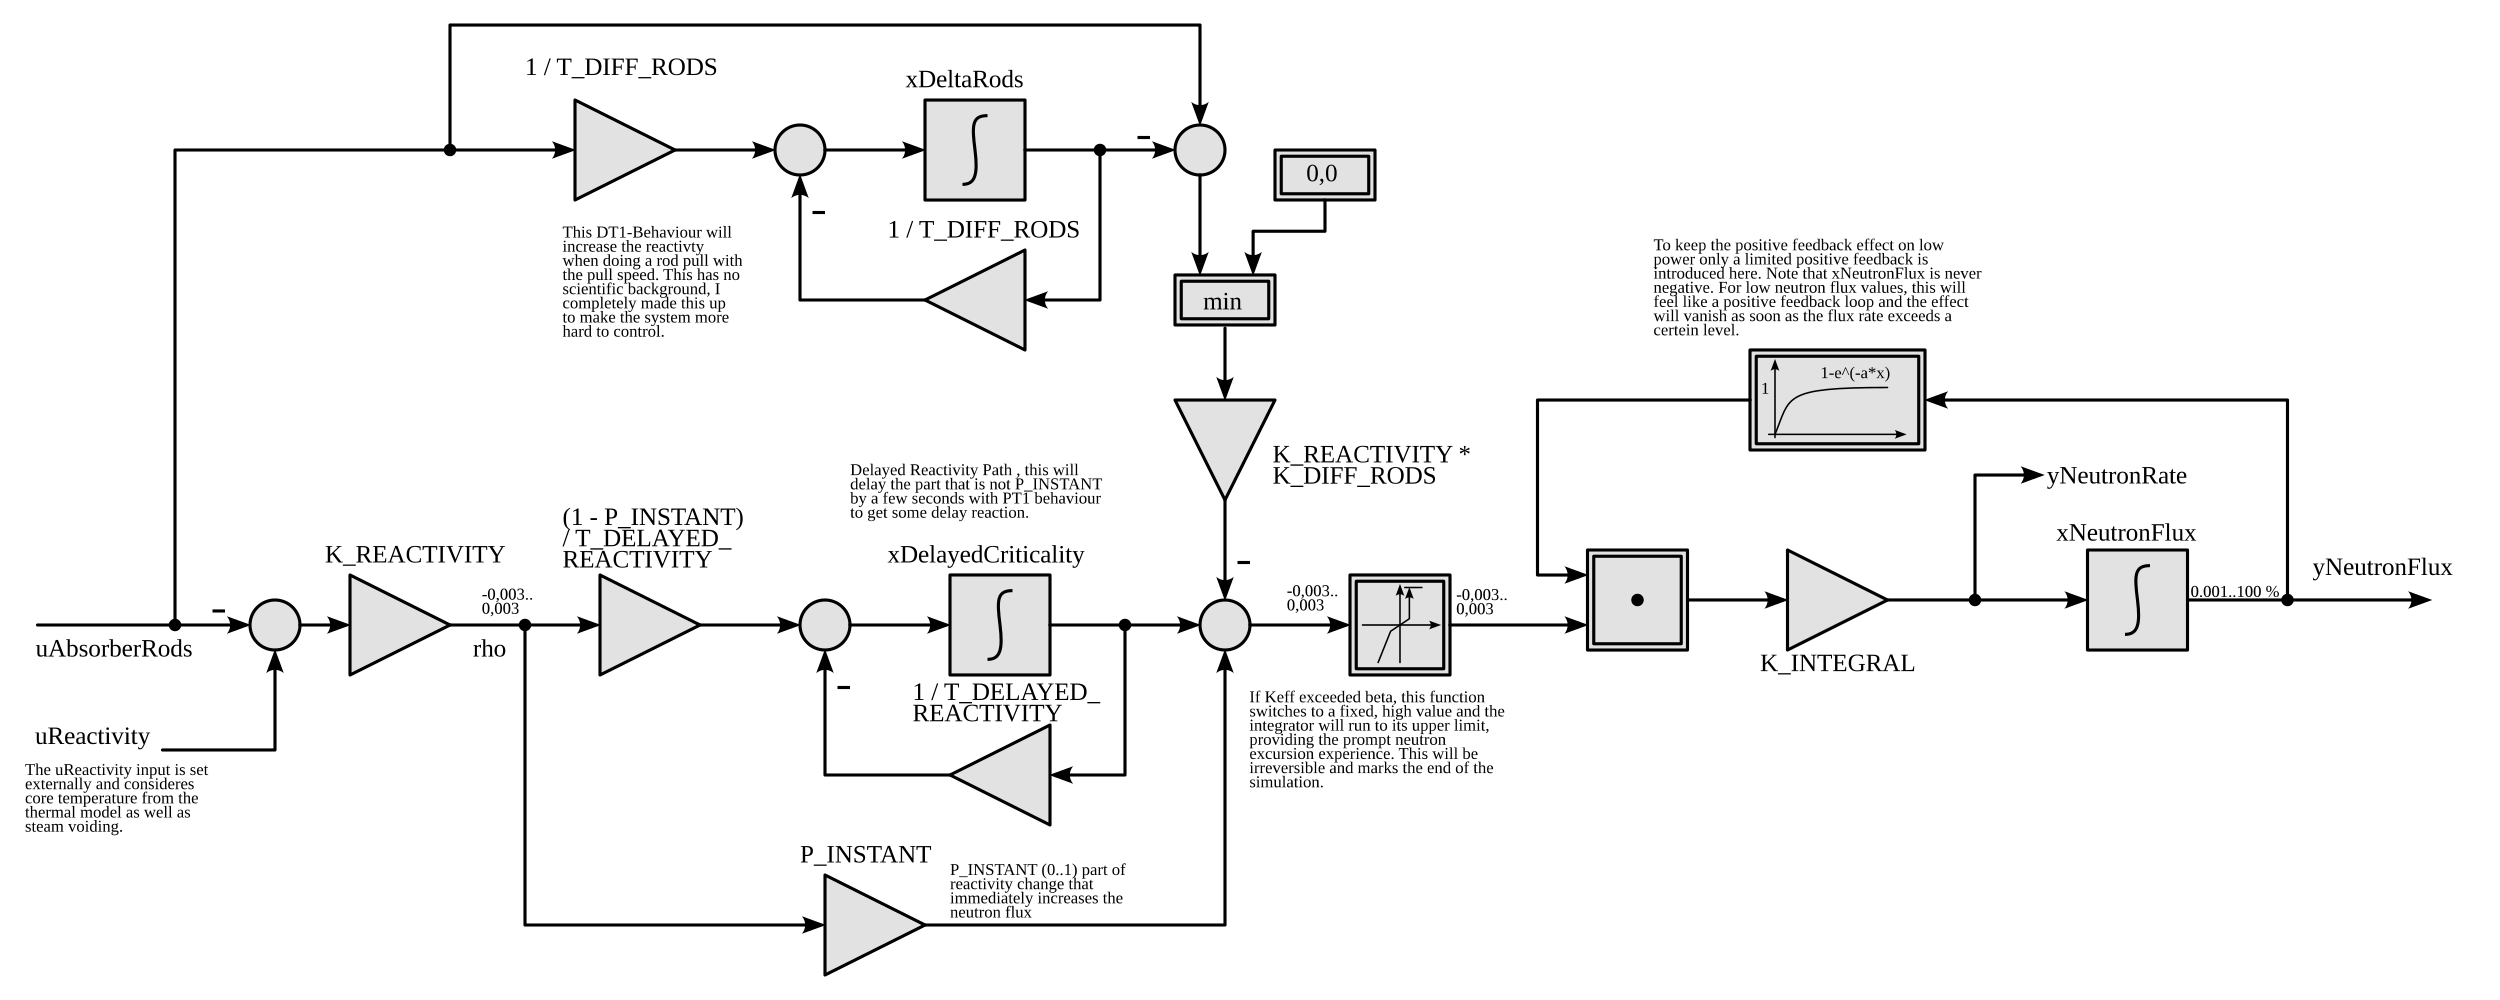
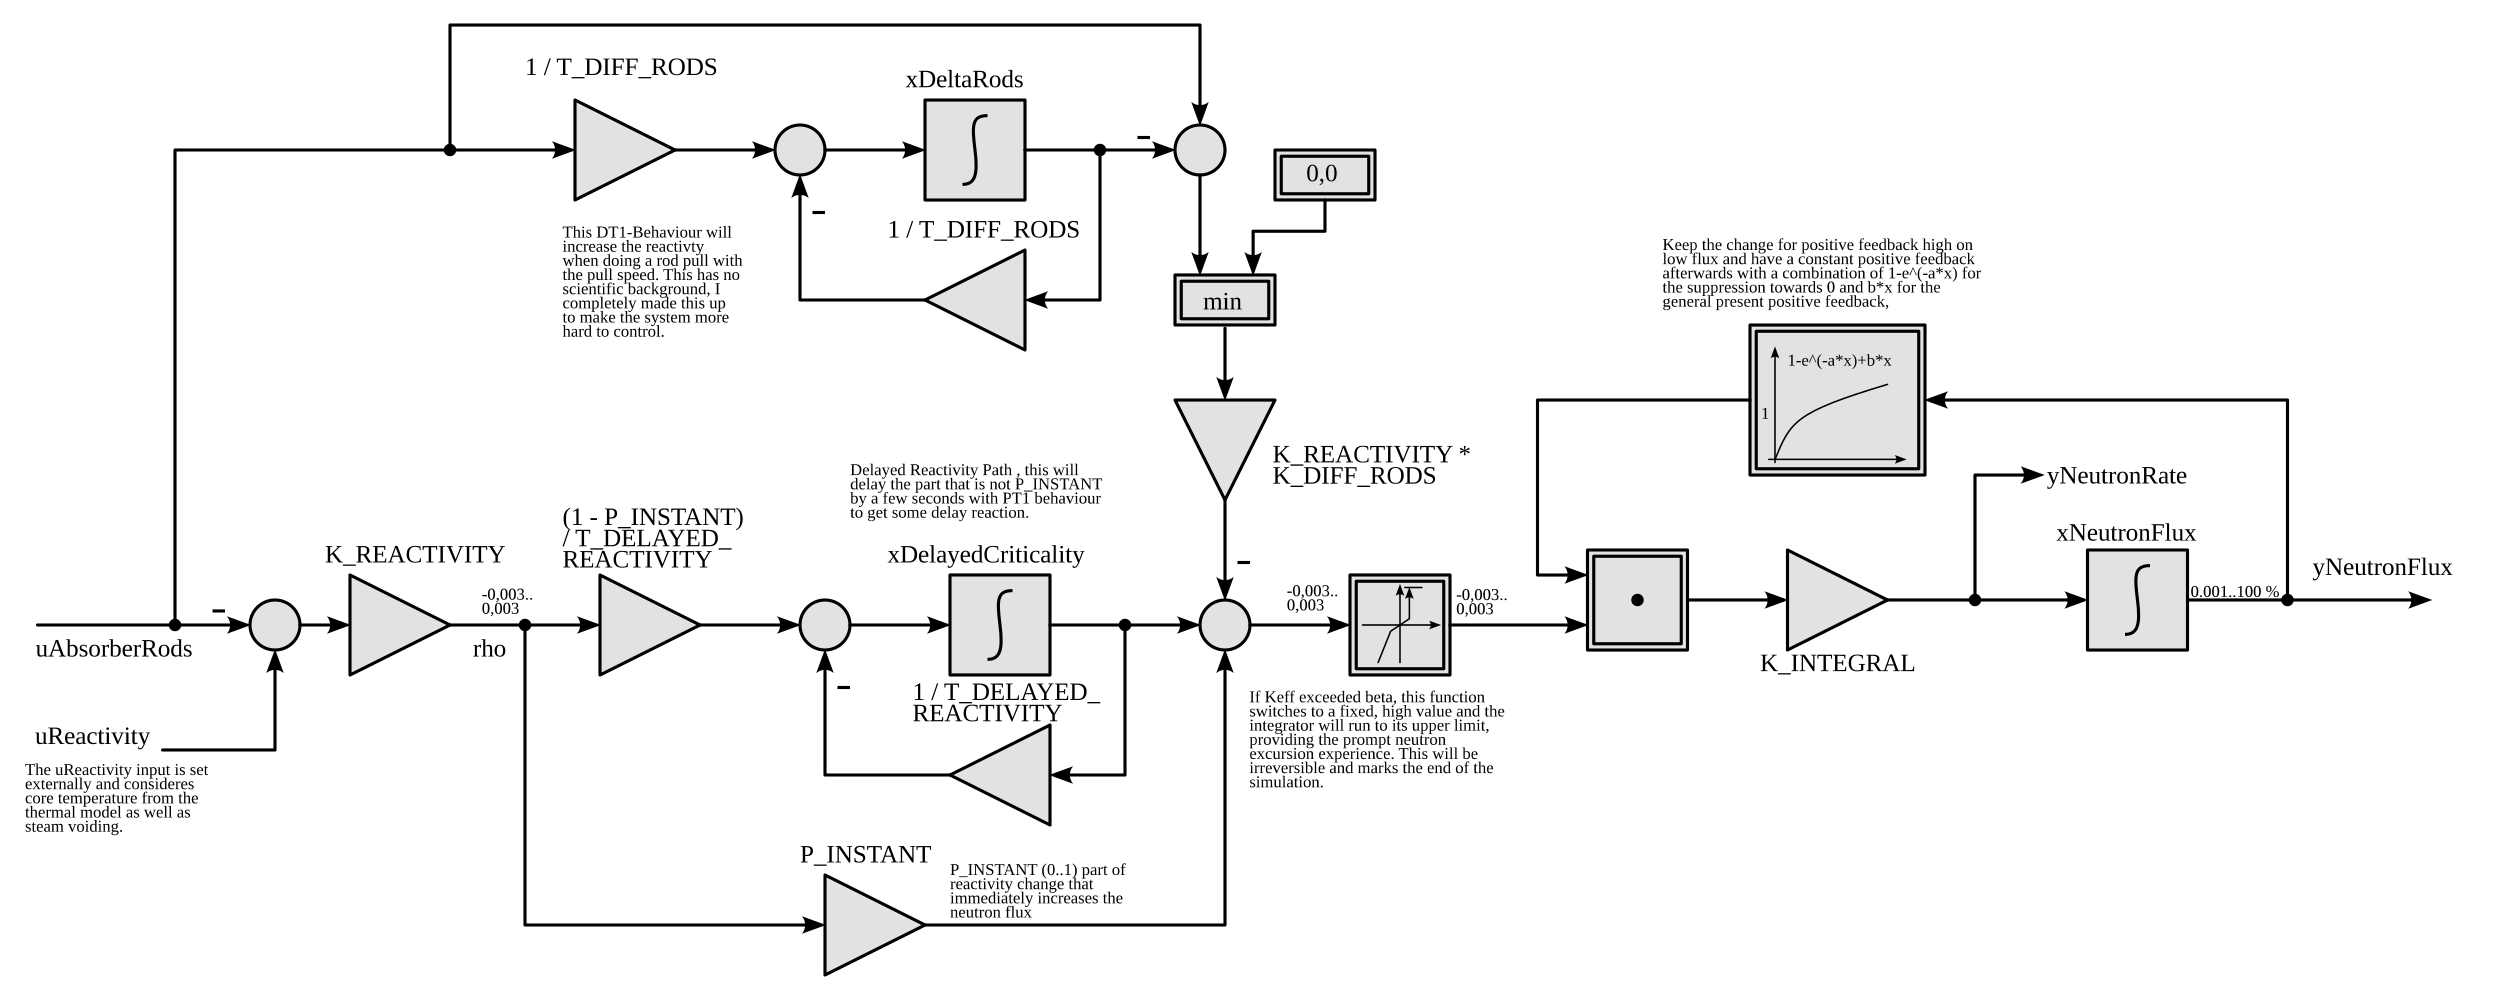
<svg xmlns="http://www.w3.org/2000/svg" width="800" height="320" viewBox="0 0 211.667 84.667" version="1.1" id="svg1">
  <defs id="defs1">
    <rect x="84" y="96" width="24" height="20" id="rect25" />
    <rect x="252" y="104" width="68" height="40" id="rect8" />
    <rect x="408" y="304" width="68" height="20" id="rect7" />
    <marker style="overflow:visible" id="marker26" refX="0" refY="0" orient="auto-start-reverse" markerWidth="1" markerHeight="1" viewBox="0 0 1 1" preserveAspectRatio="xMidYMid">
      <path transform="scale(0.7)" d="M -2,-4 9,0 -2,4 c 2,-2.33 2,-5.66 0,-8 z" style="fill:context-stroke;fill-rule:evenodd;stroke:none" id="path26" />
    </marker>
    <marker style="overflow:visible" id="marker26-7" refX="0" refY="0" orient="auto-start-reverse" markerWidth="1" markerHeight="1" viewBox="0 0 1 1" preserveAspectRatio="xMidYMid">
      <path transform="scale(0.7)" d="M -2,-4 9,0 -2,4 c 2,-2.33 2,-5.66 0,-8 z" style="fill:context-stroke;fill-rule:evenodd;stroke:none" id="path26-2" />
    </marker>
    <marker style="overflow:visible" id="marker26-6" refX="0" refY="0" orient="auto-start-reverse" markerWidth="1" markerHeight="1" viewBox="0 0 1 1" preserveAspectRatio="xMidYMid">
      <path transform="scale(0.7)" d="M -2,-4 9,0 -2,4 c 2,-2.33 2,-5.66 0,-8 z" style="fill:context-stroke;fill-rule:evenodd;stroke:none" id="path26-0" />
    </marker>
    <marker style="overflow:visible" id="marker26-9" refX="0" refY="0" orient="auto-start-reverse" markerWidth="1" markerHeight="1" viewBox="0 0 1 1" preserveAspectRatio="xMidYMid">
      <path transform="scale(0.7)" d="M -2,-4 9,0 -2,4 c 2,-2.33 2,-5.66 0,-8 z" style="fill:context-stroke;fill-rule:evenodd;stroke:none" id="path26-8" />
    </marker>
    <marker style="overflow:visible" id="marker26-60" refX="0" refY="0" orient="auto-start-reverse" markerWidth="1" markerHeight="1" viewBox="0 0 1 1" preserveAspectRatio="xMidYMid">
      <path transform="scale(0.7)" d="M -2,-4 9,0 -2,4 c 2,-2.33 2,-5.66 0,-8 z" style="fill:context-stroke;fill-rule:evenodd;stroke:none" id="path26-3" />
    </marker>
    <marker style="overflow:visible" id="marker26-60-8-8" refX="0" refY="0" orient="auto-start-reverse" markerWidth="1" markerHeight="1" viewBox="0 0 1 1" preserveAspectRatio="xMidYMid">
      <path transform="scale(0.7)" d="M -2,-4 9,0 -2,4 c 2,-2.33 2,-5.66 0,-8 z" style="fill:context-stroke;fill-rule:evenodd;stroke:none" id="path26-3-3-0" />
    </marker>
    <marker style="overflow:visible" id="marker26-14" refX="0" refY="0" orient="auto-start-reverse" markerWidth="1" markerHeight="1" viewBox="0 0 1 1" preserveAspectRatio="xMidYMid">
      <path transform="scale(0.7)" d="M -2,-4 9,0 -2,4 c 2,-2.33 2,-5.66 0,-8 z" style="fill:context-stroke;fill-rule:evenodd;stroke:none" id="path26-23" />
    </marker>
    <marker style="overflow:visible" id="marker26-14-8" refX="0" refY="0" orient="auto-start-reverse" markerWidth="1" markerHeight="1" viewBox="0 0 1 1" preserveAspectRatio="xMidYMid">
      <path transform="scale(0.7)" d="M -2,-4 9,0 -2,4 c 2,-2.33 2,-5.66 0,-8 z" style="fill:context-stroke;fill-rule:evenodd;stroke:none" id="path26-23-5" />
    </marker>
    <rect x="408" y="304" width="32" height="27.786" id="rect7-1" />
    <rect x="408" y="304" width="44" height="27.786" id="rect7-1-1" />
    <marker style="overflow:visible" id="marker26-60-8-8-8" refX="0" refY="0" orient="auto-start-reverse" markerWidth="1" markerHeight="1" viewBox="0 0 1 1" preserveAspectRatio="xMidYMid">
      <path transform="scale(0.7)" d="M -2,-4 9,0 -2,4 c 2,-2.33 2,-5.66 0,-8 z" style="fill:context-stroke;fill-rule:evenodd;stroke:none" id="path26-3-3-0-9" />
    </marker>
    <marker style="overflow:visible" id="marker26-60-2" refX="0" refY="0" orient="auto-start-reverse" markerWidth="1" markerHeight="1" viewBox="0 0 1 1" preserveAspectRatio="xMidYMid">
      <path transform="scale(0.7)" d="M -2,-4 9,0 -2,4 c 2,-2.33 2,-5.66 0,-8 z" style="fill:context-stroke;fill-rule:evenodd;stroke:none" id="path26-3-9" />
    </marker>
    <rect x="252" y="104" width="68" height="40" id="rect8-7" />
    <rect x="408" y="304" width="56" height="27.786" id="rect7-1-11" />
    <rect x="408" y="304" width="44.085" height="11.706" id="rect7-1-11-0" />
    <marker style="overflow:visible" id="marker26-6-6" refX="0" refY="0" orient="auto-start-reverse" markerWidth="1" markerHeight="1" viewBox="0 0 1 1" preserveAspectRatio="xMidYMid">
      <path transform="scale(0.7)" d="M -2,-4 9,0 -2,4 c 2,-2.33 2,-5.66 0,-8 z" style="fill:context-stroke;fill-rule:evenodd;stroke:none" id="path26-0-0" />
    </marker>
    <marker style="overflow:visible" id="marker26-60-8-8-8-9" refX="0" refY="0" orient="auto-start-reverse" markerWidth="1" markerHeight="1" viewBox="0 0 1 1" preserveAspectRatio="xMidYMid">
      <path transform="scale(0.7)" d="M -2,-4 9,0 -2,4 c 2,-2.33 2,-5.66 0,-8 z" style="fill:context-stroke;fill-rule:evenodd;stroke:none" id="path26-3-3-0-9-3" />
    </marker>
  </defs>
  <g id="layer1">
    <rect style="fill:#e2e2e2;fill-opacity:1;stroke:#000000;stroke-width:0.265;stroke-linecap:round;stroke-linejoin:round;stroke-opacity:1" id="rect1" width="8.467" height="8.467" x="176.742" y="46.567" />
    <rect style="fill:#e2e2e2;fill-opacity:1;stroke:#000000;stroke-width:0.265;stroke-linecap:round;stroke-linejoin:round;stroke-opacity:1" id="rect1-8" width="8.467" height="8.467" x="114.3" y="48.683" />
    <rect style="fill:#e2e2e2;fill-opacity:1;stroke:#000000;stroke-width:0.265;stroke-linecap:round;stroke-linejoin:round;stroke-opacity:1" id="rect1-8-5" width="8.467" height="8.467" x="80.433" y="48.683" />
    <rect style="fill:#e2e2e2;fill-opacity:1;stroke:#000000;stroke-width:0.265;stroke-linecap:round;stroke-linejoin:round;stroke-opacity:1" id="rect1-8-5-7" width="8.467" height="8.467" x="78.317" y="8.467" />
    <path style="fill:#e2e2e2;fill-opacity:1;stroke:#000000;stroke-width:0.265;stroke-linecap:round;stroke-linejoin:round;stroke-opacity:1" d="m 151.342,46.567 1e-5,8.467 8.467,-4.233 z" id="path1" />
    <path style="fill:#e2e2e2;fill-opacity:1;stroke:#000000;stroke-width:0.265;stroke-linecap:round;stroke-linejoin:round;stroke-opacity:1" d="m 48.683,8.467 10e-6,8.467 L 57.15,12.7 Z" id="path1-2" />
    <path style="fill:#e2e2e2;fill-opacity:1;stroke:#000000;stroke-width:0.265;stroke-linecap:round;stroke-linejoin:round;stroke-opacity:1" d="m 69.85,74.083 10e-6,8.467 8.467,-4.233 z" id="path1-11" />
    <path style="fill:#e2e2e2;fill-opacity:1;stroke:#000000;stroke-width:0.265;stroke-linecap:round;stroke-linejoin:round;stroke-opacity:1" d="m 50.8,48.683 1e-5,8.467 8.467,-4.233 z" id="path1-11-4" />
    <path style="fill:#e2e2e2;fill-opacity:1;stroke:#000000;stroke-width:0.265;stroke-linecap:round;stroke-linejoin:round;stroke-opacity:1" d="m 29.633,48.683 1e-5,8.467 8.467,-4.233 z" id="path1-11-4-2" />
    <path style="fill:#e2e2e2;fill-opacity:1;stroke:#000000;stroke-width:0.265;stroke-linecap:round;stroke-linejoin:round;stroke-opacity:1" d="m 107.95,33.867 -8.467,1e-5 4.233,8.467 z" id="path1-1" />
    <path style="fill:#e2e2e2;fill-opacity:1;stroke:#000000;stroke-width:0.265;stroke-linecap:round;stroke-linejoin:round;stroke-opacity:1" d="m 86.783,29.633 -10e-6,-8.467 -8.467,4.233 z" id="path1-1-2" />
    <path style="fill:#e2e2e2;fill-opacity:1;stroke:#000000;stroke-width:0.265;stroke-linecap:round;stroke-linejoin:round;stroke-opacity:1" d="m 88.9,69.85 -10e-6,-8.467 -8.467,4.233 z" id="path1-1-2-1" />
    <circle style="fill:#e2e2e2;fill-opacity:1;stroke:#000000;stroke-width:0.265;stroke-linecap:round;stroke-linejoin:round;stroke-opacity:1" id="path2" cx="103.717" cy="52.917" r="2.117" />
    <circle style="fill:#e2e2e2;fill-opacity:1;stroke:#000000;stroke-width:0.265;stroke-linecap:round;stroke-linejoin:round;stroke-opacity:1" id="path2-7" cx="69.85" cy="52.917" r="2.117" />
    <circle style="fill:#e2e2e2;fill-opacity:1;stroke:#000000;stroke-width:0.265;stroke-linecap:round;stroke-linejoin:round;stroke-opacity:1" id="path2-7-9-9" cx="23.283" cy="52.917" r="2.117" />
    <circle style="fill:#e2e2e2;fill-opacity:1;stroke:#000000;stroke-width:0.265;stroke-linecap:round;stroke-linejoin:round;stroke-opacity:1" id="path2-9" cx="67.733" cy="12.7" r="2.117" />
    <circle style="fill:#e2e2e2;fill-opacity:1;stroke:#000000;stroke-width:0.265;stroke-linecap:round;stroke-linejoin:round;stroke-opacity:1" id="path2-5" cx="101.6" cy="12.7" r="2.117" />
    <rect style="fill:#e2e2e2;fill-opacity:1;stroke:#000000;stroke-width:0.265;stroke-linecap:round;stroke-linejoin:round;stroke-opacity:1" id="rect26-0-8" width="7.408" height="7.408" x="114.829" y="49.212" />
    <rect style="fill:#e2e2e2;fill-opacity:1;stroke:#000000;stroke-width:0.265;stroke-linecap:round;stroke-linejoin:round;stroke-opacity:1" id="rect26-1" width="8.467" height="4.233" x="107.95" y="12.7" />
    <rect style="fill:#e2e2e2;fill-opacity:1;stroke:#000000;stroke-width:0.265;stroke-linecap:round;stroke-linejoin:round;stroke-opacity:1" id="rect26-0-1" width="7.408" height="3.175" x="108.479" y="13.229" />
    <text xml:space="preserve" style="font-size:2.117px;line-height:0.85;text-align:start;writing-mode:lr-tb;direction:ltr;text-anchor:start;fill:#000000;fill-opacity:1;stroke:none;stroke-width:0.265;stroke-linecap:round;stroke-linejoin:round;stroke-opacity:1" x="110.596" y="15.346" id="text30-5">
      <tspan id="tspan30-2" style="stroke-width:0.265" x="110.596" y="15.346">0,0</tspan>
    </text>
    <rect style="fill:#e2e2e2;fill-opacity:1;stroke:#000000;stroke-width:0.265;stroke-linecap:round;stroke-linejoin:round;stroke-opacity:1" id="rect26-8" width="8.467" height="4.233" x="99.483" y="23.283" />
    <rect style="fill:#e2e2e2;fill-opacity:1;stroke:#000000;stroke-width:0.265;stroke-linecap:round;stroke-linejoin:round;stroke-opacity:1" id="rect26-0-82" width="7.408" height="3.175" x="100.013" y="23.812" />
    <text xml:space="preserve" style="font-size:2.117px;line-height:0.85;text-align:start;writing-mode:lr-tb;direction:ltr;text-anchor:start;fill:#000000;fill-opacity:1;stroke:none;stroke-width:0.265;stroke-linecap:round;stroke-linejoin:round;stroke-opacity:1" x="101.865" y="26.194" id="text30-4">
      <tspan id="tspan30-5" style="stroke-width:0.265" x="101.865" y="26.194">min</tspan>
    </text>
    <path style="fill:none;fill-opacity:1;stroke:#000000;stroke-width:0.265;stroke-linecap:butt;stroke-linejoin:round;stroke-dasharray:none;stroke-opacity:1" d="m 182.033,47.89 c -1.323,0 -1.321,0.81 -1.058,2.91 0.265,2.117 0,2.91 -1.058,2.91" id="path33" />
    <path style="fill:none;fill-opacity:1;stroke:#000000;stroke-width:0.265;stroke-linecap:butt;stroke-linejoin:round;stroke-dasharray:none;stroke-opacity:1" d="m 85.725,50.006 c -1.323,0 -1.321,0.81 -1.058,2.91 0.265,2.117 0,2.91 -1.058,2.91" id="path33-8" />
    <path style="fill:none;fill-opacity:1;stroke:#000000;stroke-width:0.265;stroke-linecap:butt;stroke-linejoin:round;stroke-dasharray:none;stroke-opacity:1" d="m 83.608,9.79 c -1.323,0 -1.321,0.81 -1.058,2.91 0.265,2.117 0,2.91 -1.058,2.91" id="path33-7" />
    <path style="fill:none;fill-opacity:1;stroke:#000000;stroke-width:0.132;stroke-linecap:round;stroke-linejoin:round;stroke-dasharray:none;stroke-opacity:1;marker-end:url(#marker26-6)" d="M 118.533,56.092 V 50.271" id="path35" />
    <path style="fill:none;fill-opacity:1;stroke:#000000;stroke-width:0.132;stroke-linecap:round;stroke-linejoin:round;stroke-dasharray:none;stroke-opacity:1;marker-end:url(#marker26-6)" d="m 115.358,52.917 h 5.821" id="path36" />
    <path style="fill:none;fill-opacity:1;stroke:#000000;stroke-width:0.132;stroke-linecap:round;stroke-linejoin:round;stroke-dasharray:none;stroke-opacity:1" d="m 118.942,49.742 h 1.443" id="path36-9" />
    <path style="fill:none;fill-opacity:1;stroke:#000000;stroke-width:0.132;stroke-linecap:round;stroke-linejoin:round;stroke-dasharray:none;stroke-opacity:1;marker-start:url(#marker26-6)" d="m 119.327,50.535 -1e-5,1.852 -1.587,1.058 -1.058,2.646" id="path37" />
-     <rect style="fill:#e2e2e2;fill-opacity:1;stroke:#000000;stroke-width:0.265;stroke-linecap:round;stroke-linejoin:round;stroke-opacity:1" id="rect1-8-18" width="14.817" height="8.467" x="148.167" y="29.633" />
-     <rect style="fill:#e2e2e2;fill-opacity:1;stroke:#000000;stroke-width:0.265;stroke-linecap:round;stroke-linejoin:round;stroke-opacity:1" id="rect26-0-8-7" width="13.758" height="7.408" x="148.696" y="30.162" />
-     <path style="fill:none;fill-opacity:1;stroke:#000000;stroke-width:0.132;stroke-linecap:round;stroke-linejoin:round;stroke-dasharray:none;stroke-opacity:1;marker-end:url(#marker26-6-6)" d="M 150.283,37.042 V 31.221" id="path35-9" />
-     <path style="fill:none;fill-opacity:1;stroke:#000000;stroke-width:0.132;stroke-linecap:round;stroke-linejoin:round;stroke-dasharray:none;stroke-opacity:1;marker-end:url(#marker26-6-6)" d="m 149.754,36.777 h 10.848" id="path36-2" />
-     <path style="fill:none;fill-opacity:1;stroke:#000000;stroke-width:0.132;stroke-linecap:round;stroke-linejoin:round;stroke-dasharray:none;stroke-opacity:1" d="m 159.808,32.808 c -8.996,-10e-7 -8.202,0.794 -9.525,3.969" id="path37-2" />
+     <rect style="fill:#e2e2e2;fill-opacity:1;stroke:#000000;stroke-width:0.265;stroke-linecap:round;stroke-linejoin:round;stroke-opacity:1" id="rect1-8-18" width="14.817" height="12.7" x="148.167" y="27.517" />
+     <rect style="fill:#e2e2e2;fill-opacity:1;stroke:#000000;stroke-width:0.265;stroke-linecap:round;stroke-linejoin:round;stroke-opacity:1" id="rect26-0-8-7" width="13.758" height="11.642" x="148.696" y="28.046" />
+     <path style="fill:none;fill-opacity:1;stroke:#000000;stroke-width:0.132;stroke-linecap:round;stroke-linejoin:round;stroke-dasharray:none;stroke-opacity:1;marker-end:url(#marker26-6-6)" d="M 150.283,39.158 V 30.162" id="path35-9" />
+     <path style="fill:none;fill-opacity:1;stroke:#000000;stroke-width:0.132;stroke-linecap:round;stroke-linejoin:round;stroke-dasharray:none;stroke-opacity:1;marker-end:url(#marker26-6-6)" d="m 149.754,38.894 h 10.848" id="path36-2" />
+     <path style="fill:none;fill-opacity:1;stroke:#000000;stroke-width:0.132;stroke-linecap:round;stroke-linejoin:round;stroke-dasharray:none;stroke-opacity:1" d="m 159.808,32.544 c -7.938,2.381 -8.202,3.175 -9.525,6.35" id="path37-2" />
  </g>
  <g id="layer2">
    <path style="fill:#666666;stroke:#000000;stroke-width:0.265;stroke-linecap:round;stroke-linejoin:round;marker-end:url(#marker26)" d="m 3.175,52.917 16.404,-2e-6" id="path3" />
    <path style="fill:#666666;stroke:#000000;stroke-width:0.265;stroke-linecap:round;stroke-linejoin:round;marker-end:url(#marker26)" d="m 25.4,52.917 2.646,2e-6" id="path4" />
    <path style="fill:#666666;stroke:#000000;stroke-width:0.265;stroke-linecap:round;stroke-linejoin:round;marker-end:url(#marker26)" d="m 38.1,52.917 h 11.113" id="path5" />
    <path style="fill:#666666;stroke:#000000;stroke-width:0.265;stroke-linecap:round;stroke-linejoin:round;marker-end:url(#marker26)" d="m 59.267,52.917 h 6.879" id="path6" />
    <path style="fill:#666666;stroke:#000000;stroke-width:0.265;stroke-linecap:round;stroke-linejoin:round;marker-end:url(#marker26)" d="m 71.967,52.917 6.879,-1e-6" id="path7" />
    <path style="fill:#666666;stroke:#000000;stroke-width:0.265;stroke-linecap:round;stroke-linejoin:round;marker-end:url(#marker26)" d="m 88.9,52.917 11.112,-1e-6" id="path8" />
    <path style="fill:#666666;stroke:#000000;stroke-width:0.265;stroke-linecap:round;stroke-linejoin:round;marker-end:url(#marker26)" d="m 105.833,52.917 6.879,-1e-6" id="path9" />
    <path style="fill:#666666;stroke:#000000;stroke-width:0.265;stroke-linecap:round;stroke-linejoin:round;marker-end:url(#marker26)" d="m 122.767,52.917 h 10.054" id="path10" />
    <path style="fill:#666666;stroke:#000000;stroke-width:0.265;stroke-linecap:round;stroke-linejoin:round;marker-end:url(#marker26)" d="m 142.875,50.8 h 6.879" id="path11" />
    <path style="fill:#666666;stroke:#000000;stroke-width:0.265;stroke-linecap:round;stroke-linejoin:round;marker-end:url(#marker26-60)" d="m 185.208,50.8 h 19.05" id="path11-0" />
    <path style="fill:#666666;stroke:#000000;stroke-width:0.265;stroke-linecap:round;stroke-linejoin:round;marker-end:url(#marker26-60-2)" d="m 159.808,50.8 15.346,-2e-6" id="path11-0-1" />
    <path style="fill:none;stroke:#000000;stroke-width:0.265;stroke-linecap:round;stroke-linejoin:round;marker-end:url(#marker26-60-8-8)" d="M 167.217,50.8 V 40.217 h 4.233" id="path11-0-8-8" />
    <path style="fill:none;stroke:#000000;stroke-width:0.265;stroke-linecap:round;stroke-linejoin:round;marker-end:url(#marker26-60-8-8-8)" d="m 148.167,33.867 h -17.992 v 14.817 h 2.646" id="path11-0-8-8-3" />
    <path style="fill:none;stroke:#000000;stroke-width:0.265;stroke-linecap:round;stroke-linejoin:round;marker-end:url(#marker26-60-8-8-8-9)" d="M 193.675,50.8 V 33.867 h -29.104" id="path11-0-8-8-3-9" />
    <path style="fill:none;stroke:#000000;stroke-width:0.265;stroke-linecap:round;stroke-linejoin:round;marker-end:url(#marker26)" d="m 95.25,52.917 v 12.7 l -4.763,10e-7" id="path12" />
    <path style="fill:none;stroke:#000000;stroke-width:0.265;stroke-linecap:round;stroke-linejoin:round;marker-end:url(#marker26)" d="M 80.433,65.617 H 69.85 V 56.621" id="path13" />
    <path style="fill:none;stroke:#000000;stroke-width:0.265;stroke-linecap:round;stroke-linejoin:round;marker-end:url(#marker26)" d="M 78.317,78.317 H 103.717 V 56.621" id="path15" />
    <path style="fill:none;stroke:#000000;stroke-width:0.265;stroke-linecap:round;stroke-linejoin:round;marker-end:url(#marker26-9)" d="M 38.1,12.7 V 2.117 H 101.6 v 6.879" id="path15-8" />
    <path style="fill:none;stroke:#000000;stroke-width:0.265;stroke-linecap:round;stroke-linejoin:round;marker-end:url(#marker26)" d="m 103.717,42.333 v 6.879" id="path16" />
    <path style="fill:none;stroke:#000000;stroke-width:0.265;stroke-linecap:round;stroke-linejoin:round;marker-end:url(#marker26-14)" d="m 103.717,27.781 v 4.498" id="path16-2" />
    <path style="fill:none;stroke:#000000;stroke-width:0.265;stroke-linecap:round;stroke-linejoin:round;marker-end:url(#marker26-14-8)" d="m 112.183,16.933 v 2.646 h -6.085 v 2.117" id="path16-2-6" />
    <path style="fill:none;stroke:#000000;stroke-width:0.265;stroke-linecap:round;stroke-linejoin:round;marker-end:url(#marker26)" d="m 101.6,14.817 v 6.879" id="path17" />
    <path style="fill:none;stroke:#000000;stroke-width:0.265;stroke-linecap:round;stroke-linejoin:round;marker-end:url(#marker26)" d="m 86.783,12.7 h 11.113" id="path18" />
    <path style="fill:none;stroke:#000000;stroke-width:0.265;stroke-linecap:round;stroke-linejoin:round;marker-end:url(#marker26)" d="m 93.133,12.7 v 12.7 h -4.763" id="path19" />
    <path style="fill:none;stroke:#000000;stroke-width:0.265;stroke-linecap:round;stroke-linejoin:round;marker-end:url(#marker26)" d="M 78.317,25.4 H 67.733 v -8.996" id="path20" />
    <path style="fill:none;stroke:#000000;stroke-width:0.265;stroke-linecap:round;stroke-linejoin:round;marker-end:url(#marker26)" d="m 69.85,12.7 h 6.879" id="path21" />
    <path style="fill:none;stroke:#000000;stroke-width:0.265;stroke-linecap:round;stroke-linejoin:round;marker-end:url(#marker26)" d="m 57.15,12.7 h 6.879" id="path22" />
    <path style="fill:none;stroke:#000000;stroke-width:0.265;stroke-linecap:round;stroke-linejoin:round;marker-end:url(#marker26-7)" d="m 13.758,63.5 h 9.525 l 2.4e-5,-6.879" id="path23-0" />
    <path style="fill:none;stroke:#000000;stroke-width:0.265;stroke-linecap:round;stroke-linejoin:round;marker-end:url(#marker26)" d="M 44.45,52.917 V 78.317 H 68.263" id="path24" />
    <path style="fill:none;stroke:#000000;stroke-width:0.265;stroke-linecap:round;stroke-linejoin:round;marker-end:url(#marker26-6)" d="M 14.817,52.917 V 12.7 h 32.279" id="path24-1" />
    <path style="fill:none;fill-opacity:1;stroke:#000000;stroke-width:0.265;stroke-linecap:butt;stroke-linejoin:round;stroke-dasharray:none;stroke-opacity:1" d="m 104.775,47.625 h 1.058" id="path31" />
    <path style="fill:none;fill-opacity:1;stroke:#000000;stroke-width:0.265;stroke-linecap:butt;stroke-linejoin:round;stroke-dasharray:none;stroke-opacity:1" d="m 96.308,11.642 h 1.058" id="path31-2" />
    <path style="fill:none;fill-opacity:1;stroke:#000000;stroke-width:0.265;stroke-linecap:butt;stroke-linejoin:round;stroke-dasharray:none;stroke-opacity:1" d="m 68.792,17.992 h 1.058" id="path31-4" />
    <path style="fill:none;fill-opacity:1;stroke:#000000;stroke-width:0.265;stroke-linecap:butt;stroke-linejoin:round;stroke-dasharray:none;stroke-opacity:1" d="m 70.908,58.208 h 1.058" id="path31-8" />
    <path style="fill:none;fill-opacity:1;stroke:#000000;stroke-width:0.265;stroke-linecap:butt;stroke-linejoin:round;stroke-dasharray:none;stroke-opacity:1" d="m 17.992,51.726 h 1.058" id="path31-1" />
    <circle style="fill:#000000;fill-opacity:1;stroke-width:0.132;stroke-linecap:round;stroke-linejoin:round" id="path14-7" cx="193.675" cy="50.8" r="0.529" />
    <circle style="fill:#000000;fill-opacity:1;stroke-width:0.132;stroke-linecap:round;stroke-linejoin:round" id="path14-7-29" cx="44.45" cy="52.917" r="0.529" />
    <circle style="fill:#000000;fill-opacity:1;stroke-width:0.132;stroke-linecap:round;stroke-linejoin:round" id="path14-7-4" cx="14.817" cy="52.917" r="0.529" />
    <circle style="fill:#000000;fill-opacity:1;stroke-width:0.132;stroke-linecap:round;stroke-linejoin:round" id="path14-7-5" cx="38.1" cy="12.7" r="0.529" />
    <circle style="fill:#000000;fill-opacity:1;stroke-width:0.132;stroke-linecap:round;stroke-linejoin:round" id="path14-7-1" cx="93.133" cy="12.7" r="0.529" />
    <circle style="fill:#000000;fill-opacity:1;stroke-width:0.132;stroke-linecap:round;stroke-linejoin:round" id="path14-7-20" cx="95.25" cy="52.917" r="0.529" />
    <circle style="fill:#000000;fill-opacity:1;stroke-width:0.132;stroke-linecap:round;stroke-linejoin:round" id="path14-7-7" cx="167.217" cy="50.8" r="0.529" />
    <rect style="fill:#e2e2e2;fill-opacity:1;stroke:#000000;stroke-width:0.265;stroke-linecap:round;stroke-linejoin:round;stroke-opacity:1" id="rect1-8-1-1" width="8.467" height="8.467" x="134.408" y="46.567" />
    <rect style="fill:#e2e2e2;fill-opacity:1;stroke:#000000;stroke-width:0.265;stroke-linecap:round;stroke-linejoin:round;stroke-opacity:1" id="rect26-0-8-6-2" width="7.408" height="7.408" x="134.938" y="47.096" />
    <circle style="fill:#000000;fill-opacity:1;stroke-width:0.132;stroke-linecap:round;stroke-linejoin:round" id="path14-70" cx="138.642" cy="50.8" r="0.529" />
  </g>
  <g id="layer3" style="display:inline">
    <text xml:space="preserve" style="font-size:2.117px;line-height:0.85;text-align:start;writing-mode:lr-tb;direction:ltr;text-anchor:start;fill:none;stroke:#000000;stroke-width:0.265;stroke-linecap:round;stroke-linejoin:round" x="47.625" y="44.45" id="text26">
      <tspan id="tspan26" style="font-size:2.117px;fill:#000000;fill-opacity:1;stroke:none;stroke-width:0.265;stroke-opacity:1" x="47.625" y="44.45">(1 - P_INSTANT)</tspan>
      <tspan style="font-size:2.117px;fill:#000000;fill-opacity:1;stroke:none;stroke-width:0.265;stroke-opacity:1" x="47.625" y="46.249" id="tspan28">/ T_DELAYED_</tspan>
      <tspan style="font-size:2.117px;fill:#000000;fill-opacity:1;stroke:none;stroke-width:0.265;stroke-opacity:1" x="47.625" y="48.048" id="tspan27">REACTIVITY</tspan>
    </text>
    <text xml:space="preserve" style="font-size:2.117px;line-height:0.85;text-align:start;writing-mode:lr-tb;direction:ltr;text-anchor:start;fill:none;stroke:#000000;stroke-width:0.265;stroke-linecap:round;stroke-linejoin:round" x="77.258" y="59.267" id="text26-5">
      <tspan id="tspan26-0" style="font-size:2.117px;fill:#000000;fill-opacity:1;stroke:none;stroke-width:0.265;stroke-opacity:1" x="77.258" y="59.267">1 / T_DELAYED_</tspan>
      <tspan style="font-size:2.117px;fill:#000000;fill-opacity:1;stroke:none;stroke-width:0.265;stroke-opacity:1" x="77.258" y="61.066" id="tspan27-9">REACTIVITY</tspan>
    </text>
    <text xml:space="preserve" style="font-size:2.117px;line-height:0.85;text-align:start;writing-mode:lr-tb;direction:ltr;text-anchor:start;fill:none;stroke:#000000;stroke-width:0.265;stroke-linecap:round;stroke-linejoin:round" x="67.733" y="73.025" id="text26-5-1">
      <tspan style="font-size:2.117px;fill:#000000;fill-opacity:1;stroke:none;stroke-width:0.265;stroke-opacity:1" x="67.733" y="73.025" id="tspan27-9-8">P_INSTANT</tspan>
    </text>
    <text xml:space="preserve" style="font-size:2.117px;line-height:0.85;text-align:start;writing-mode:lr-tb;direction:ltr;text-anchor:start;display:inline;fill:none;stroke:#000000;stroke-width:0.265;stroke-linecap:round;stroke-linejoin:round" x="195.792" y="48.683" id="text26-5-1-2-3">
      <tspan style="font-size:2.117px;fill:#000000;fill-opacity:1;stroke:none;stroke-width:0.265;stroke-opacity:1" x="195.792" y="48.683" id="tspan27-9-8-5-7">yNeutronFlux</tspan>
    </text>
    <text xml:space="preserve" style="font-size:2.117px;line-height:0.85;text-align:start;writing-mode:lr-tb;direction:ltr;text-anchor:start;display:inline;fill:none;stroke:#000000;stroke-width:0.265;stroke-linecap:round;stroke-linejoin:round" x="174.096" y="45.773" id="text26-5-1-2-3-12-0">
      <tspan style="font-size:2.117px;fill:#000000;fill-opacity:1;stroke:none;stroke-width:0.265;stroke-opacity:1" x="174.096" y="45.773" id="tspan27-9-8-5-7-7-2">xNeutronFlux</tspan>
    </text>
    <text xml:space="preserve" style="font-size:2.117px;line-height:0.85;text-align:start;writing-mode:lr-tb;direction:ltr;text-anchor:start;display:inline;fill:none;stroke:#000000;stroke-width:0.265;stroke-linecap:round;stroke-linejoin:round" x="173.3" y="40.934" id="text26-5-1-2-3-1">
      <tspan style="font-size:2.117px;fill:#000000;fill-opacity:1;stroke:none;stroke-width:0.265;stroke-opacity:1" x="173.3" y="40.934" id="tspan27-9-8-5-7-9">yNeutronRate</tspan>
    </text>
    <text xml:space="preserve" style="font-size:2.117px;line-height:0.85;text-align:start;writing-mode:lr-tb;direction:ltr;text-anchor:start;fill:none;stroke:#000000;stroke-width:0.265;stroke-linecap:round;stroke-linejoin:round" x="27.517" y="47.625" id="text26-5-1-4">
      <tspan style="font-size:2.117px;fill:#000000;fill-opacity:1;stroke:none;stroke-width:0.265;stroke-opacity:1" x="27.517" y="47.625" id="tspan27-9-8-6">K_REACTIVITY</tspan>
    </text>
    <text xml:space="preserve" style="font-size:2.117px;line-height:0.85;text-align:start;writing-mode:lr-tb;direction:ltr;text-anchor:start;fill:none;stroke:#000000;stroke-width:0.265;stroke-linecap:round;stroke-linejoin:round" x="2.961" y="62.992" id="text26-5-1-4-7">
      <tspan style="font-size:2.117px;fill:#000000;fill-opacity:1;stroke:none;stroke-width:0.265;stroke-opacity:1" x="2.961" y="62.992" id="tspan27-9-8-6-5">uReactivity</tspan>
    </text>
    <text xml:space="preserve" style="font-size:2.117px;line-height:0.85;text-align:start;writing-mode:lr-tb;direction:ltr;text-anchor:start;fill:none;stroke:#000000;stroke-width:0.265;stroke-linecap:round;stroke-linejoin:round" x="3.008" y="55.584" id="text26-5-1-4-7-0">
      <tspan style="font-size:2.117px;fill:#000000;fill-opacity:1;stroke:none;stroke-width:0.265;stroke-opacity:1" x="3.008" y="55.584" id="tspan27-9-8-6-5-0">uAbsorberRods</tspan>
    </text>
    <text xml:space="preserve" style="font-size:2.117px;line-height:0.85;text-align:start;writing-mode:lr-tb;direction:ltr;text-anchor:start;fill:none;stroke:#000000;stroke-width:0.265;stroke-linecap:round;stroke-linejoin:round" x="44.45" y="6.35" id="text26-5-1-3">
      <tspan style="font-size:2.117px;fill:#000000;fill-opacity:1;stroke:none;stroke-width:0.265;stroke-opacity:1" x="44.45" y="6.35" id="tspan29">1 / T_DIFF_RODS</tspan>
    </text>
    <text xml:space="preserve" style="font-size:2.117px;line-height:0.85;text-align:start;writing-mode:lr-tb;direction:ltr;text-anchor:start;fill:none;stroke:#000000;stroke-width:0.265;stroke-linecap:round;stroke-linejoin:round" x="75.142" y="20.108" id="text26-5-1-9">
      <tspan style="font-size:2.117px;fill:#000000;fill-opacity:1;stroke:none;stroke-width:0.265;stroke-opacity:1" x="75.142" y="20.108" id="tspan27-9-8-1">1 / T_DIFF_RODS</tspan>
    </text>
    <text xml:space="preserve" style="font-size:2.117px;line-height:0.85;text-align:start;writing-mode:lr-tb;direction:ltr;text-anchor:start;fill:none;stroke:#000000;stroke-width:0.265;stroke-linecap:round;stroke-linejoin:round" x="107.745" y="39.15" id="text26-5-1-8">
      <tspan style="font-size:2.117px;fill:#000000;fill-opacity:1;stroke:none;stroke-width:0.265;stroke-opacity:1" x="107.745" y="39.15" id="tspan27-9-8-4">K_REACTIVITY *</tspan>
      <tspan style="font-size:2.117px;fill:#000000;fill-opacity:1;stroke:none;stroke-width:0.265;stroke-opacity:1" x="107.745" y="40.949" id="tspan34">K_DIFF_RODS</tspan>
    </text>
    <text xml:space="preserve" style="font-size:2.117px;line-height:0.85;text-align:start;writing-mode:lr-tb;direction:ltr;text-anchor:start;fill:none;stroke:#000000;stroke-width:0.265;stroke-linecap:round;stroke-linejoin:round" x="149.02" y="56.824" id="text26-5-1-36">
      <tspan style="font-size:2.117px;fill:#000000;fill-opacity:1;stroke:none;stroke-width:0.265;stroke-opacity:1" x="149.02" y="56.824" id="tspan27-9-8-15">K_INTEGRAL</tspan>
    </text>
    <text xml:space="preserve" style="font-size:2.117px;line-height:0.85;text-align:start;writing-mode:lr-tb;direction:ltr;text-anchor:start;fill:#000000;fill-opacity:1;stroke:none;stroke-width:0.265;stroke-linecap:round;stroke-linejoin:round;stroke-opacity:1" x="40.037" y="55.584" id="text31">
      <tspan id="tspan31" style="fill:#000000;stroke:none;stroke-width:0.265" x="40.037" y="55.584">rho</tspan>
    </text>
    <text xml:space="preserve" style="font-size:1.411px;line-height:0.85;text-align:start;writing-mode:lr-tb;direction:ltr;text-anchor:start;fill:#000000;fill-opacity:1;stroke:none;stroke-width:0.132;stroke-linecap:round;stroke-linejoin:round" x="185.473" y="50.535" id="text1">
      <tspan id="tspan1" style="font-size:1.411px;fill:#000000;fill-opacity:1;stroke:none;stroke-width:0.132" x="185.473" y="50.535">0.001..100 %</tspan>
    </text>
    <text xml:space="preserve" style="font-size:1.411px;line-height:0.85;text-align:start;writing-mode:lr-tb;direction:ltr;text-anchor:start;display:inline;fill:#000000;fill-opacity:1;stroke:none;stroke-width:0.132;stroke-linecap:round;stroke-linejoin:round" x="123.296" y="50.8" id="text1-8">
      <tspan id="tspan1-8" style="font-size:1.411px;fill:#000000;fill-opacity:1;stroke:none;stroke-width:0.132" x="123.296" y="50.8">-0,003..</tspan>
      <tspan style="font-size:1.411px;fill:#000000;fill-opacity:1;stroke:none;stroke-width:0.132" x="123.296" y="51.999" id="tspan2">0,003</tspan>
    </text>
-     <text xml:space="preserve" style="font-size:1.411px;line-height:0.85;text-align:start;writing-mode:lr-tb;direction:ltr;text-anchor:start;display:inline;fill:#000000;fill-opacity:1;stroke:none;stroke-width:0.132;stroke-linecap:round;stroke-linejoin:round" x="149.099" y="33.337" id="text1-8-9">
-       <tspan style="font-size:1.411px;fill:#000000;fill-opacity:1;stroke:none;stroke-width:0.132" x="149.099" y="33.337" id="tspan2-2">1</tspan>
-     </text>
-     <text xml:space="preserve" style="font-size:1.411px;line-height:0.85;text-align:start;writing-mode:lr-tb;direction:ltr;text-anchor:start;display:inline;fill:#000000;fill-opacity:1;stroke:none;stroke-width:0.132;stroke-linecap:round;stroke-linejoin:round" x="154.127" y="32.015" id="text1-8-9-3">
-       <tspan style="font-size:1.411px;fill:#000000;fill-opacity:1;stroke:none;stroke-width:0.132" x="154.127" y="32.015" id="tspan2-2-6">1-e^(-a*x)</tspan>
+     <text xml:space="preserve" style="font-size:1.411px;line-height:0.85;text-align:start;writing-mode:lr-tb;direction:ltr;text-anchor:start;display:inline;fill:#000000;fill-opacity:1;stroke:none;stroke-width:0.132;stroke-linecap:round;stroke-linejoin:round" x="149.099" y="35.454" id="text1-8-9">
+       <tspan style="font-size:1.411px;fill:#000000;fill-opacity:1;stroke:none;stroke-width:0.132" x="149.099" y="35.454" id="tspan2-2">1</tspan>
+     </text>
+     <text xml:space="preserve" style="font-size:1.411px;line-height:0.85;text-align:start;writing-mode:lr-tb;direction:ltr;text-anchor:start;display:inline;fill:#000000;fill-opacity:1;stroke:none;stroke-width:0.132;stroke-linecap:round;stroke-linejoin:round" x="151.342" y="30.956" id="text1-8-9-3">
+       <tspan style="font-size:1.411px;fill:#000000;fill-opacity:1;stroke:none;stroke-width:0.132" x="151.342" y="30.956" id="tspan2-2-6">1-e^(-a*x)+b*x</tspan>
    </text>
    <text xml:space="preserve" style="font-size:1.411px;line-height:0.85;text-align:start;writing-mode:lr-tb;direction:ltr;text-anchor:start;display:inline;fill:#000000;fill-opacity:1;stroke:none;stroke-width:0.132;stroke-linecap:round;stroke-linejoin:round" x="40.792" y="50.765" id="text1-8-4">
      <tspan id="tspan1-8-7" style="font-size:1.411px;fill:#000000;fill-opacity:1;stroke:none;stroke-width:0.132" x="40.792" y="50.765">-0,003..</tspan>
      <tspan style="font-size:1.411px;fill:#000000;fill-opacity:1;stroke:none;stroke-width:0.132" x="40.792" y="51.964" id="tspan2-8">0,003</tspan>
    </text>
    <text xml:space="preserve" style="font-size:1.411px;line-height:0.85;text-align:start;writing-mode:lr-tb;direction:ltr;text-anchor:start;display:inline;fill:#000000;fill-opacity:1;stroke:none;stroke-width:0.132;stroke-linecap:round;stroke-linejoin:round" x="108.952" y="50.477" id="text1-8-4-5">
      <tspan id="tspan1-8-7-3" style="font-size:1.411px;fill:#000000;fill-opacity:1;stroke:none;stroke-width:0.132" x="108.952" y="50.477">-0,003..</tspan>
      <tspan style="font-size:1.411px;fill:#000000;fill-opacity:1;stroke:none;stroke-width:0.132" x="108.952" y="51.676" id="tspan2-8-5">0,003</tspan>
    </text>
    <text xml:space="preserve" style="font-size:1.411px;line-height:0.85;text-align:start;writing-mode:lr-tb;direction:ltr;text-anchor:start;fill:#000000;fill-opacity:1;stroke:none;stroke-width:0.132;stroke-linecap:round;stroke-linejoin:round" x="71.979" y="40.231" id="text4">
      <tspan id="tspan4" style="stroke-width:0.132" x="71.979" y="40.231">Delayed Reactivity Path , this will</tspan>
      <tspan style="stroke-width:0.132" x="71.979" y="41.43" id="tspan5">delay the part that is not P_INSTANT</tspan>
      <tspan style="stroke-width:0.132" x="71.979" y="42.63" id="tspan6">by a few seconds with PT1 behaviour</tspan>
      <tspan style="stroke-width:0.132" x="71.979" y="43.829" id="tspan7">to get some delay reaction.</tspan>
    </text>
-     <text xml:space="preserve" style="font-size:1.411px;line-height:0.85;text-align:start;writing-mode:lr-tb;direction:ltr;text-anchor:start;white-space:pre;inline-size:32.808;display:inline;fill:#000000;fill-opacity:1;stroke:none;stroke-width:0.132;stroke-linecap:round;stroke-linejoin:round" x="141.817" y="27.517" id="text4-4" transform="translate(-1.821433,-6.328828)">
-       <tspan x="141.817" y="27.517" id="tspan8">To keep the positive feedback effect on low </tspan>
-       <tspan x="141.817" y="28.716" id="tspan9">power only a limited positive feedback is </tspan>
-       <tspan x="141.817" y="29.916" id="tspan10">introduced here. Note that xNeutronFlux is never </tspan>
-       <tspan x="141.817" y="31.115" id="tspan12">negative. For low neutron flux values, this will </tspan>
-       <tspan x="141.817" y="32.314" id="tspan35">feel like a positive feedback loop and the effect </tspan>
-       <tspan x="141.817" y="33.514" id="tspan36">will vanish as soon as the flux rate exceeds a </tspan>
-       <tspan x="141.817" y="34.713" id="tspan37">certein level.</tspan>
+     <text xml:space="preserve" style="font-size:1.411px;line-height:0.85;text-align:start;writing-mode:lr-tb;direction:ltr;text-anchor:start;white-space:pre;inline-size:32.808;display:inline;fill:#000000;fill-opacity:1;stroke:none;stroke-width:0.132;stroke-linecap:round;stroke-linejoin:round" x="141.817" y="27.517" id="text4-4" transform="translate(-1.058069,-6.349999)">
+       <tspan x="141.817" y="27.517" id="tspan3">Keep the change for positive feedback high on </tspan>
+       <tspan x="141.817" y="28.716" id="tspan8">low flux and have a constant positive feedback </tspan>
+       <tspan x="141.817" y="29.916" id="tspan9">afterwards with a combination of 1-e^(-a*x) for </tspan>
+       <tspan x="141.817" y="31.115" id="tspan10">the suppression towards 0 and b*x for the </tspan>
+       <tspan x="141.817" y="32.314" id="tspan11">general present positive feedback,</tspan>
    </text>
    <text xml:space="preserve" style="font-size:1.411px;line-height:0.85;text-align:start;writing-mode:lr-tb;direction:ltr;text-anchor:start;white-space:pre;inline-size:25.4;display:inline;fill:#000000;fill-opacity:1;stroke:none;stroke-width:0.132;stroke-linecap:round;stroke-linejoin:round" x="117.475" y="67.733" id="text4-5" transform="translate(-11.69771,-8.274731)">
-       <tspan x="117.475" y="67.733" id="tspan38">If Keff exceeded beta, this function </tspan>
-       <tspan x="117.475" y="68.933" id="tspan39">switches to a fixed, high value and the </tspan>
-       <tspan x="117.475" y="70.132" id="tspan53">integrator will run to its upper limit, </tspan>
-       <tspan x="117.475" y="71.332" id="tspan54">providing the prompt neutron </tspan>
-       <tspan x="117.475" y="72.531" id="tspan55">excursion experience. This will be </tspan>
-       <tspan x="117.475" y="73.731" id="tspan56">irreversible and marks the end of the </tspan>
-       <tspan x="117.475" y="74.93" id="tspan57">simulation.</tspan>
+       <tspan x="117.475" y="67.733" id="tspan12">If Keff exceeded beta, this function </tspan>
+       <tspan x="117.475" y="68.933" id="tspan13">switches to a fixed, high value and the </tspan>
+       <tspan x="117.475" y="70.132" id="tspan14">integrator will run to its upper limit, </tspan>
+       <tspan x="117.475" y="71.332" id="tspan15">providing the prompt neutron </tspan>
+       <tspan x="117.475" y="72.531" id="tspan16">excursion experience. This will be </tspan>
+       <tspan x="117.475" y="73.731" id="tspan17">irreversible and marks the end of the </tspan>
+       <tspan x="117.475" y="74.93" id="tspan18">simulation.</tspan>
    </text>
    <text xml:space="preserve" transform="matrix(0.2645833,0,0,0.2645833,-27.51666,-7.351713)" id="text7" style="font-size:5.333px;line-height:0.85;text-align:start;writing-mode:lr-tb;direction:ltr;white-space:pre;shape-inside:url(#rect7);display:inline;fill:#000000;fill-opacity:1;stroke:none;stroke-width:0.5;stroke-linecap:round;stroke-linejoin:round">
-       <tspan x="408" y="307.786" id="tspan58">P_INSTANT (0..1) part of </tspan>
-       <tspan x="408" y="312.319" id="tspan59">reactivity change that </tspan>
-       <tspan x="408" y="316.853" id="tspan60">immediately increases the </tspan>
-       <tspan x="408" y="321.386" id="tspan61">neutron flux</tspan>
+       <tspan x="408" y="307.786" id="tspan19">P_INSTANT (0..1) part of </tspan>
+       <tspan x="408" y="312.319" id="tspan20">reactivity change that </tspan>
+       <tspan x="408" y="316.853" id="tspan21">immediately increases the </tspan>
+       <tspan x="408" y="321.386" id="tspan22">neutron flux</tspan>
    </text>
    <text xml:space="preserve" transform="matrix(0.2645833,0,0,0.2645833,-19.04998,-8.410042)" id="text8" style="font-size:5.333px;line-height:0.85;text-align:start;writing-mode:lr-tb;direction:ltr;white-space:pre;shape-inside:url(#rect8);display:inline;fill:#000000;fill-opacity:1;stroke:none;stroke-width:0.5;stroke-linecap:round;stroke-linejoin:round">
-       <tspan x="252" y="107.786" id="tspan62">This DT1-Behaviour will </tspan>
-       <tspan x="252" y="112.319" id="tspan63">increase the reactivty </tspan>
-       <tspan x="252" y="116.853" id="tspan64">when doing a rod pull with </tspan>
-       <tspan x="252" y="121.386" id="tspan65">the pull speed. This has no </tspan>
-       <tspan x="252" y="125.919" id="tspan66">scientific background, I </tspan>
-       <tspan x="252" y="130.453" id="tspan67">completely made this up </tspan>
-       <tspan x="252" y="134.986" id="tspan68">to make the system more </tspan>
-       <tspan x="252" y="139.519" id="tspan69">hard to control.</tspan>
+       <tspan x="252" y="107.786" id="tspan23">This DT1-Behaviour will </tspan>
+       <tspan x="252" y="112.319" id="tspan24">increase the reactivty </tspan>
+       <tspan x="252" y="116.853" id="tspan25">when doing a rod pull with </tspan>
+       <tspan x="252" y="121.386" id="tspan30">the pull speed. This has no </tspan>
+       <tspan x="252" y="125.919" id="tspan32">scientific background, I </tspan>
+       <tspan x="252" y="130.453" id="tspan33">completely made this up </tspan>
+       <tspan x="252" y="134.986" id="tspan35">to make the system more </tspan>
+       <tspan x="252" y="139.519" id="tspan36">hard to control.</tspan>
    </text>
    <text xml:space="preserve" transform="matrix(0.2645833,0,0,0.2645833,-64.55832,37.09829)" id="text8-3" style="font-size:5.333px;line-height:0.85;text-align:start;writing-mode:lr-tb;direction:ltr;white-space:pre;shape-inside:url(#rect8-7);display:inline;fill:#000000;fill-opacity:1;stroke:none;stroke-width:0.5;stroke-linecap:round;stroke-linejoin:round">
-       <tspan x="252" y="107.786" id="tspan70">The uReactivity input is set </tspan>
-       <tspan x="252" y="112.319" id="tspan71">externally and consideres </tspan>
-       <tspan x="252" y="116.853" id="tspan72">core temperature from the </tspan>
-       <tspan x="252" y="121.386" id="tspan73">thermal model as well as </tspan>
-       <tspan x="252" y="125.919" id="tspan74">steam voiding.</tspan>
+       <tspan x="252" y="107.786" id="tspan37">The uReactivity input is set </tspan>
+       <tspan x="252" y="112.319" id="tspan38">externally and consideres </tspan>
+       <tspan x="252" y="116.853" id="tspan39">core temperature from the </tspan>
+       <tspan x="252" y="121.386" id="tspan40">thermal model as well as </tspan>
+       <tspan x="252" y="125.919" id="tspan41">steam voiding.</tspan>
    </text>
    <text xml:space="preserve" transform="scale(0.2645833)" id="text25" style="font-size:5.333px;text-align:start;writing-mode:lr-tb;direction:ltr;white-space:pre;shape-inside:url(#rect25);display:inline;fill:none;stroke:#0edec2;stroke-width:4" />
    <text xml:space="preserve" style="font-size:2.117px;line-height:0.85;text-align:start;writing-mode:lr-tb;direction:ltr;text-anchor:start;display:inline;fill:none;stroke:#000000;stroke-width:0.265;stroke-linecap:round;stroke-linejoin:round" x="76.668" y="7.387" id="text26-5-1-2-3-18-1-6-3">
      <tspan style="font-size:2.117px;fill:#000000;fill-opacity:1;stroke:none;stroke-width:0.265;stroke-opacity:1" x="76.668" y="7.387" id="tspan27-9-8-5-7-2-8-0-2">xDeltaRods</tspan>
    </text>
    <text xml:space="preserve" style="font-size:2.117px;line-height:0.85;text-align:start;writing-mode:lr-tb;direction:ltr;text-anchor:start;display:inline;fill:none;stroke:#000000;stroke-width:0.265;stroke-linecap:round;stroke-linejoin:round" x="75.142" y="47.625" id="text26-5-1-2-3-18-1-6-3-5">
      <tspan style="font-size:2.117px;fill:#000000;fill-opacity:1;stroke:none;stroke-width:0.265;stroke-opacity:1" x="75.142" y="47.625" id="tspan27-9-8-5-7-2-8-0-2-5">xDelayedCriticality</tspan>
    </text>
  </g>
</svg>
